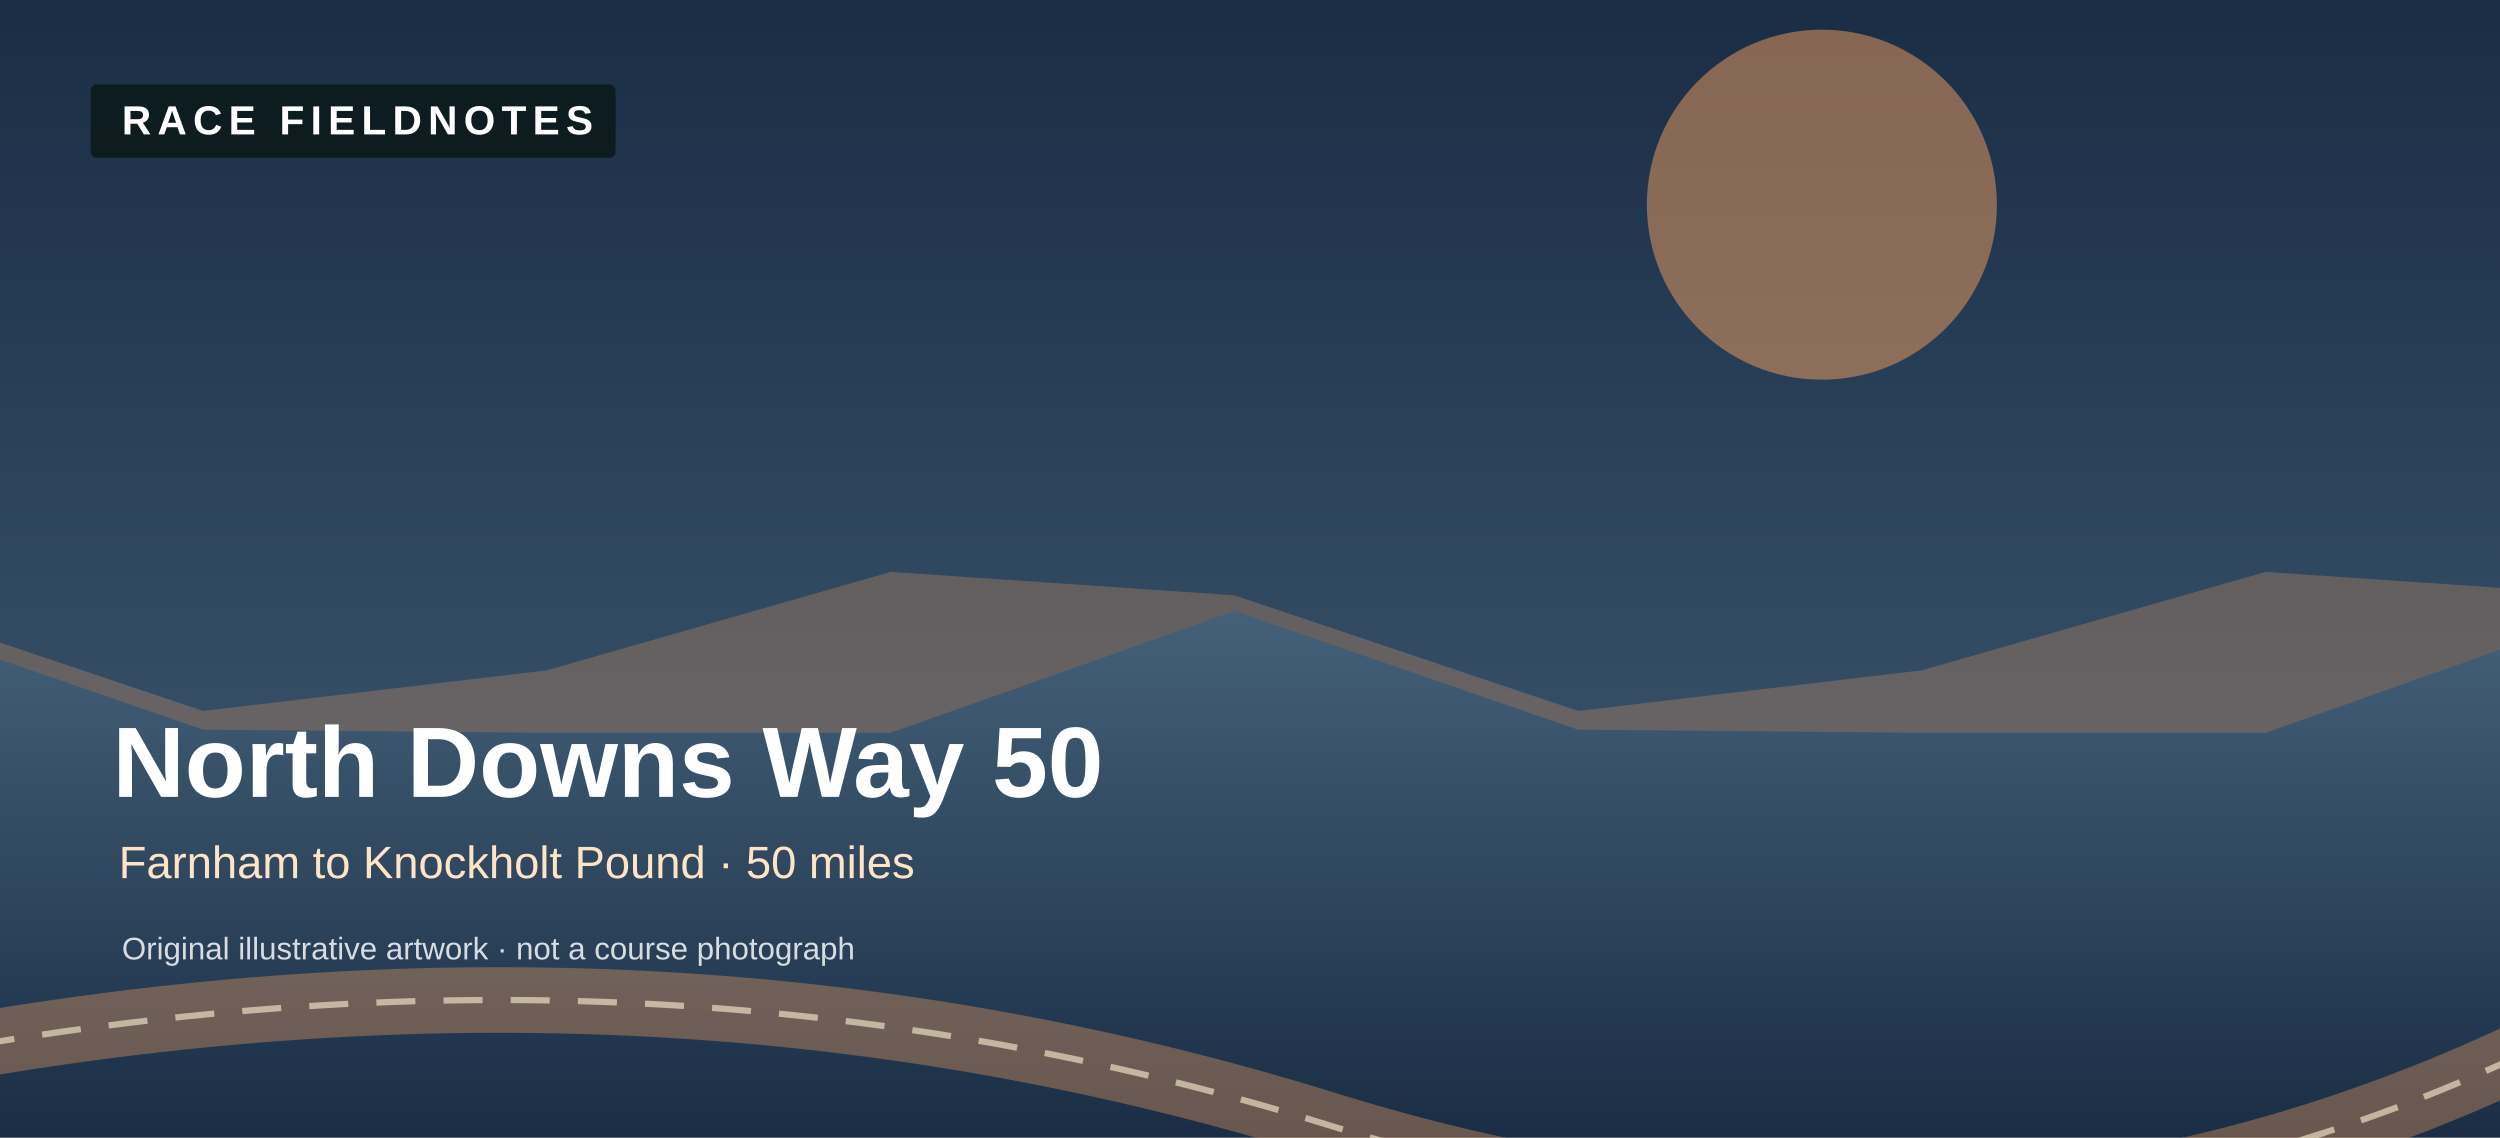
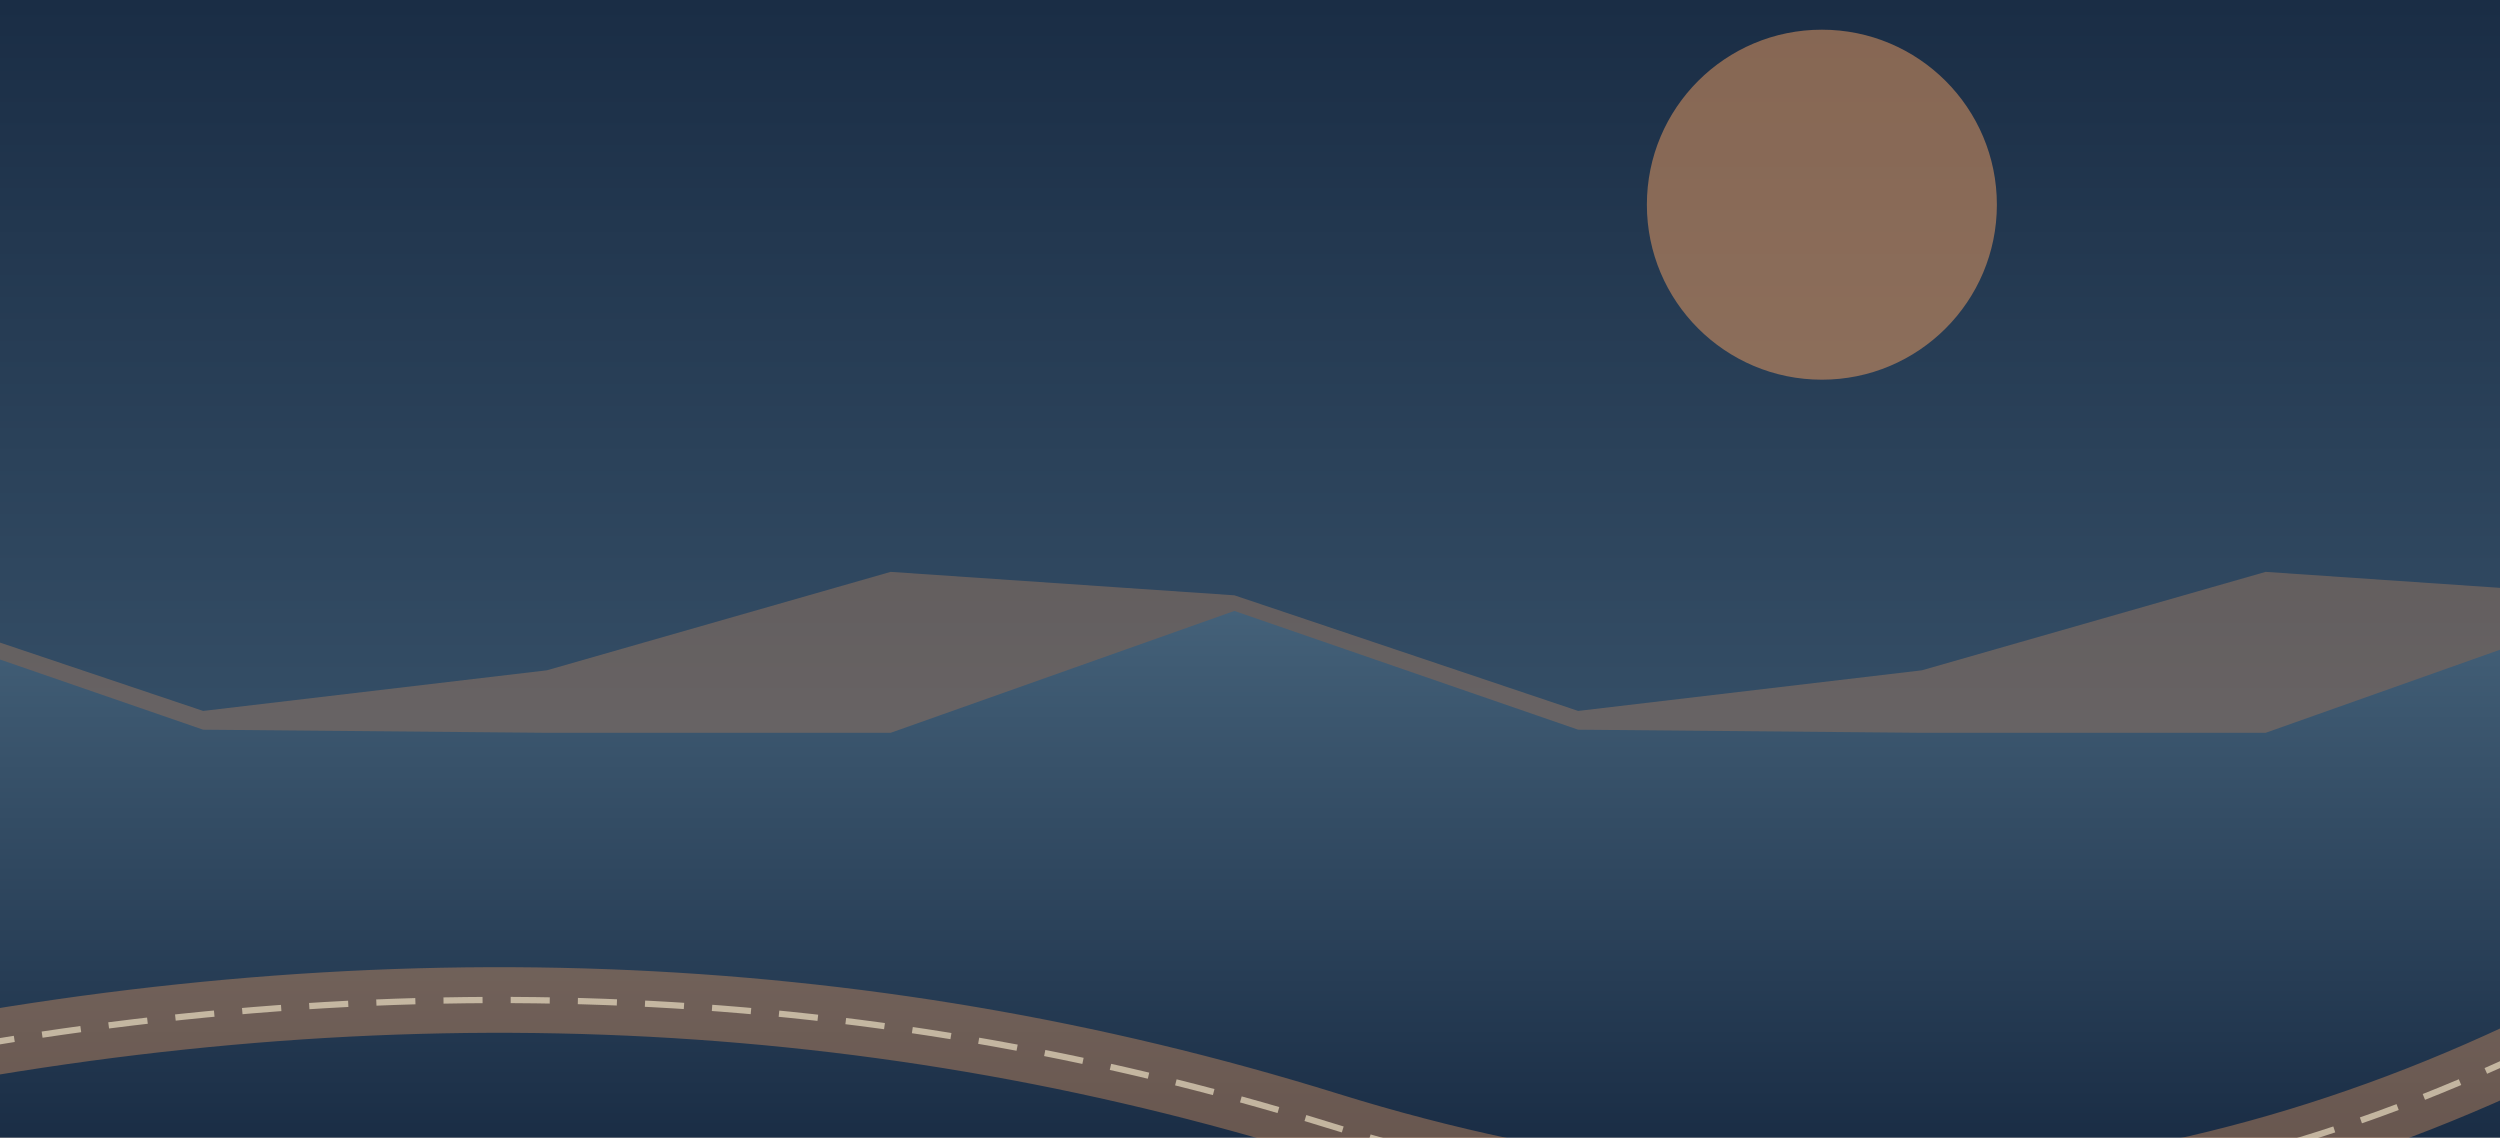
<svg xmlns="http://www.w3.org/2000/svg" width="1600" height="728" viewBox="0 0 1600 728" role="img" aria-label="Illustrated landscape for North Downs Way 50">
  <defs>
    <linearGradient id="sky" x2="0" y2="1">
      <stop stop-color="#1a2d45" />
      <stop offset="1" stop-color="#446179" />
    </linearGradient>
    <linearGradient id="land" x2="0" y2="1">
      <stop stop-color="#446179" />
      <stop offset="1" stop-color="#1a2d45" />
    </linearGradient>
  </defs>
  <rect width="1600" height="728" fill="url(#sky)" />
  <circle cx="1166" cy="131" r="112" fill="#df955f" opacity=".55" />
  <path d="M0 455 L-90,381 130,455 350,429 570,366 790,381 1010,455 1230,429 1450,366 1670,381 L1600 520 L1600 728 H0Z" fill="#df955f" opacity=".3" />
  <path d="M0 560 L-90,391 130,467 350,469 570,469 790,391 1010,467 1230,469 1450,469 1670,391 L1600 560 L1600 728 H0Z" fill="url(#land)" />
  <path d="M-100 685 Q400 580 850 720 T1700 630" fill="none" stroke="#df955f" stroke-width="42" opacity=".4" />
  <path d="M-100 685 Q400 580 850 720 T1700 630" fill="none" stroke="#f2e7ca" stroke-width="4" opacity=".65" stroke-dasharray="25 18" />
-   <rect x="58" y="54" width="336" height="47" rx="4" fill="#07140f" opacity=".72" />
-   <text x="78" y="86" fill="#fff" font-family="Arial,sans-serif" font-size="26" font-weight="700" letter-spacing="4">RACE FIELDNOTES</text>
-   <text x="72" y="510" fill="#fff" font-family="Arial,sans-serif" font-size="64" font-weight="700" textLength="1450" lengthAdjust="spacingAndGlyphs">North Downs Way 50</text>
-   <text x="76" y="562" fill="#ffe3c5" font-family="Arial,sans-serif" font-size="29">Farnham to Knockholt Pound · 50 miles</text>
-   <text x="78" y="614" fill="#fff" font-family="Arial,sans-serif" font-size="20" opacity=".82">Original illustrative artwork · not a course photograph</text>
</svg>
